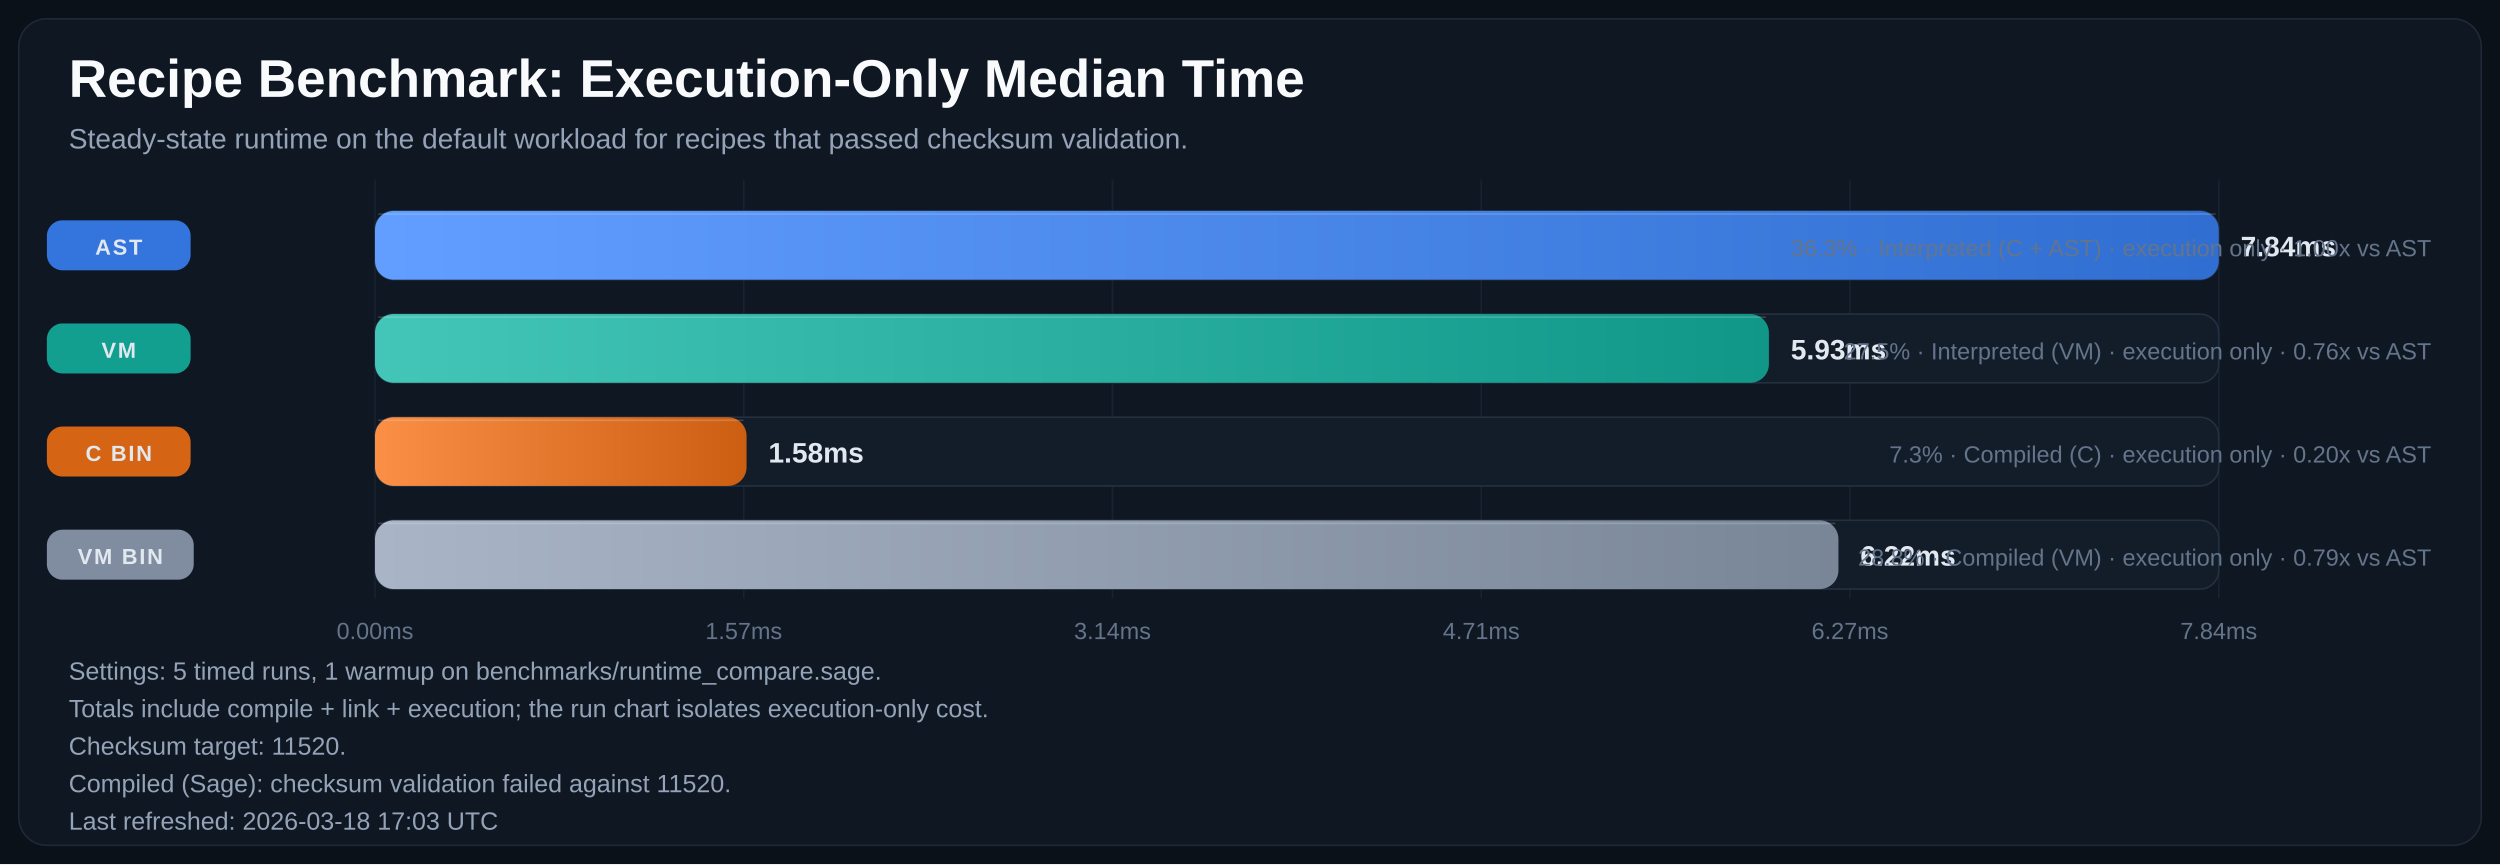
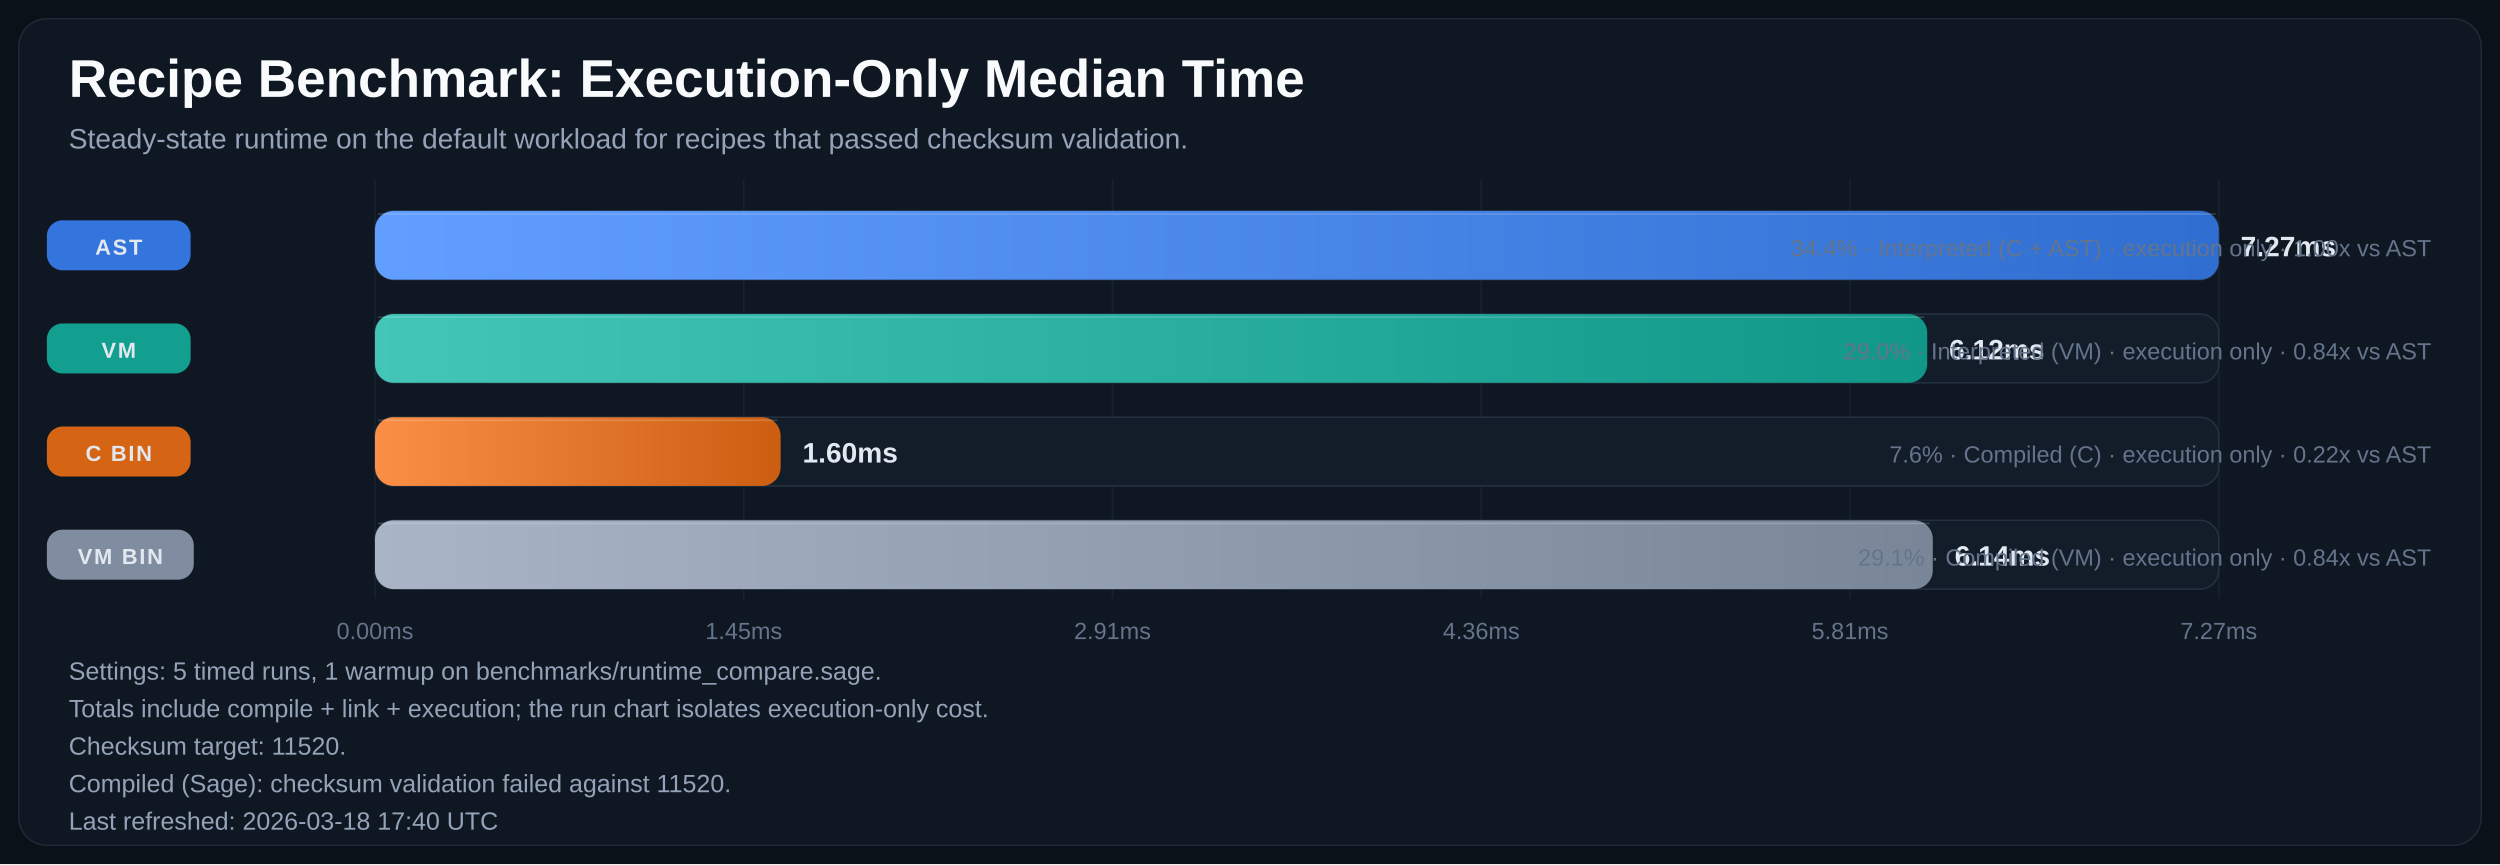
<svg xmlns="http://www.w3.org/2000/svg" width="1600" height="553" viewBox="0 0 1600 553" role="img" aria-labelledby="title desc">
  <defs>
    <linearGradient id="bar-gradient-0" x1="0%" y1="0%" x2="100%" y2="0%">
      <stop offset="0%" stop-color="#619EFF" />
      <stop offset="100%" stop-color="#306ED1" />
    </linearGradient>
    <linearGradient id="bar-gradient-1" x1="0%" y1="0%" x2="100%" y2="0%">
      <stop offset="0%" stop-color="#43C6B8" />
      <stop offset="100%" stop-color="#109788" />
    </linearGradient>
    <linearGradient id="bar-gradient-2" x1="0%" y1="0%" x2="100%" y2="0%">
      <stop offset="0%" stop-color="#FA8F45" />
      <stop offset="100%" stop-color="#CC5E12" />
    </linearGradient>
    <linearGradient id="bar-gradient-3" x1="0%" y1="0%" x2="100%" y2="0%">
      <stop offset="0%" stop-color="#A9B5C6" />
      <stop offset="100%" stop-color="#798697" />
    </linearGradient>
  </defs>
  <rect width="100%" height="100%" fill="#0B1118" />
  <rect x="12" y="12" width="1576" height="529" rx="18" fill="#0F1722" stroke="#1F2937" />
  <text x="44" y="62" fill="#F8FAFC" font-size="34" font-family="Segoe UI, Arial, sans-serif" font-weight="700">Recipe Benchmark: Execution-Only Median Time</text>
  <text x="44" y="95" fill="#94A3B8" font-size="18" font-family="Segoe UI, Arial, sans-serif">Steady-state runtime on the default workload for recipes that passed checksum validation.</text>
  <line x1="240.0" y1="115" x2="240.0" y2="383" stroke="#182231" stroke-width="1" />
  <text x="240.0" y="409" text-anchor="middle" fill="#64748B" font-size="15" font-family="Segoe UI, Arial, sans-serif">0.00ms</text>
  <line x1="476.0" y1="115" x2="476.0" y2="383" stroke="#182231" stroke-width="1" />
-   <text x="476.0" y="409" text-anchor="middle" fill="#64748B" font-size="15" font-family="Segoe UI, Arial, sans-serif">1.57ms</text>
+   <text x="476.0" y="409" text-anchor="middle" fill="#64748B" font-size="15" font-family="Segoe UI, Arial, sans-serif">1.45ms</text>
  <line x1="712.0" y1="115" x2="712.0" y2="383" stroke="#182231" stroke-width="1" />
-   <text x="712.0" y="409" text-anchor="middle" fill="#64748B" font-size="15" font-family="Segoe UI, Arial, sans-serif">3.14ms</text>
+   <text x="712.0" y="409" text-anchor="middle" fill="#64748B" font-size="15" font-family="Segoe UI, Arial, sans-serif">2.91ms</text>
  <line x1="948.0" y1="115" x2="948.0" y2="383" stroke="#182231" stroke-width="1" />
-   <text x="948.0" y="409" text-anchor="middle" fill="#64748B" font-size="15" font-family="Segoe UI, Arial, sans-serif">4.71ms</text>
+   <text x="948.0" y="409" text-anchor="middle" fill="#64748B" font-size="15" font-family="Segoe UI, Arial, sans-serif">4.36ms</text>
  <line x1="1184.0" y1="115" x2="1184.0" y2="383" stroke="#182231" stroke-width="1" />
-   <text x="1184.0" y="409" text-anchor="middle" fill="#64748B" font-size="15" font-family="Segoe UI, Arial, sans-serif">6.27ms</text>
+   <text x="1184.0" y="409" text-anchor="middle" fill="#64748B" font-size="15" font-family="Segoe UI, Arial, sans-serif">5.81ms</text>
  <line x1="1420.0" y1="115" x2="1420.0" y2="383" stroke="#182231" stroke-width="1" />
-   <text x="1420.0" y="409" text-anchor="middle" fill="#64748B" font-size="15" font-family="Segoe UI, Arial, sans-serif">7.84ms</text>
+   <text x="1420.0" y="409" text-anchor="middle" fill="#64748B" font-size="15" font-family="Segoe UI, Arial, sans-serif">7.27ms</text>
  <rect x="30" y="141.0" width="92" height="32" rx="10" fill="#3479E6" opacity="0.95" />
  <text x="76.0" y="163.0" text-anchor="middle" fill="#E2E8F0" font-size="14" font-family="Segoe UI, Arial, sans-serif" font-weight="700" letter-spacing="1.1">AST</text>
  <rect x="240" y="135" width="1180" height="44" rx="12" fill="#131D2A" stroke="#233041" />
  <rect x="240" y="135" width="1180.0" height="44" rx="12" fill="url(#bar-gradient-0)" />
  <line x1="242.0" y1="137.0" x2="1418.0" y2="137.0" stroke="#F8FAFC" stroke-opacity="0.18" />
-   <text x="1434.0" y="164.0" fill="#E2E8F0" font-size="18" font-family="Segoe UI, Arial, sans-serif" font-weight="700">7.84ms</text>
-   <text x="1556" y="164.0" text-anchor="end" fill="#64748B" font-size="15" font-family="Segoe UI, Arial, sans-serif">36.3% · Interpreted (C + AST) · execution only · 1.00x vs AST</text>
+   <text x="1434.0" y="164.0" fill="#E2E8F0" font-size="18" font-family="Segoe UI, Arial, sans-serif" font-weight="700">7.27ms</text>
+   <text x="1556" y="164.0" text-anchor="end" fill="#64748B" font-size="15" font-family="Segoe UI, Arial, sans-serif">34.4% · Interpreted (C + AST) · execution only · 1.00x vs AST</text>
  <rect x="30" y="207.0" width="92" height="32" rx="10" fill="#12A695" opacity="0.95" />
  <text x="76.0" y="229.0" text-anchor="middle" fill="#E2E8F0" font-size="14" font-family="Segoe UI, Arial, sans-serif" font-weight="700" letter-spacing="1.1">VM</text>
  <rect x="240" y="201" width="1180" height="44" rx="12" fill="#131D2A" stroke="#233041" />
-   <rect x="240" y="201" width="892.1" height="44" rx="12" fill="url(#bar-gradient-1)" />
-   <line x1="242.0" y1="203.0" x2="1130.1" y2="203.0" stroke="#F8FAFC" stroke-opacity="0.18" />
-   <text x="1146.1" y="230.0" fill="#E2E8F0" font-size="18" font-family="Segoe UI, Arial, sans-serif" font-weight="700">5.93ms</text>
-   <text x="1556" y="230.0" text-anchor="end" fill="#64748B" font-size="15" font-family="Segoe UI, Arial, sans-serif">27.5% · Interpreted (VM) · execution only · 0.76x vs AST</text>
+   <rect x="240" y="201" width="993.4" height="44" rx="12" fill="url(#bar-gradient-1)" />
+   <line x1="242.0" y1="203.0" x2="1231.4" y2="203.0" stroke="#F8FAFC" stroke-opacity="0.18" />
+   <text x="1247.4" y="230.0" fill="#E2E8F0" font-size="18" font-family="Segoe UI, Arial, sans-serif" font-weight="700">6.12ms</text>
+   <text x="1556" y="230.0" text-anchor="end" fill="#64748B" font-size="15" font-family="Segoe UI, Arial, sans-serif">29.0% · Interpreted (VM) · execution only · 0.84x vs AST</text>
  <rect x="30" y="273.0" width="92" height="32" rx="10" fill="#E06814" opacity="0.95" />
  <text x="76.0" y="295.0" text-anchor="middle" fill="#E2E8F0" font-size="14" font-family="Segoe UI, Arial, sans-serif" font-weight="700" letter-spacing="1.1">C BIN</text>
  <rect x="240" y="267" width="1180" height="44" rx="12" fill="#131D2A" stroke="#233041" />
-   <rect x="240" y="267" width="237.8" height="44" rx="12" fill="url(#bar-gradient-2)" />
-   <line x1="242.0" y1="269.0" x2="475.8" y2="269.0" stroke="#F8FAFC" stroke-opacity="0.18" />
-   <text x="491.8" y="296.0" fill="#E2E8F0" font-size="18" font-family="Segoe UI, Arial, sans-serif" font-weight="700">1.58ms</text>
-   <text x="1556" y="296.0" text-anchor="end" fill="#64748B" font-size="15" font-family="Segoe UI, Arial, sans-serif">7.3% · Compiled (C) · execution only · 0.20x vs AST</text>
+   <rect x="240" y="267" width="259.6" height="44" rx="12" fill="url(#bar-gradient-2)" />
+   <line x1="242.0" y1="269.0" x2="497.6" y2="269.0" stroke="#F8FAFC" stroke-opacity="0.18" />
+   <text x="513.6" y="296.0" fill="#E2E8F0" font-size="18" font-family="Segoe UI, Arial, sans-serif" font-weight="700">1.60ms</text>
+   <text x="1556" y="296.0" text-anchor="end" fill="#64748B" font-size="15" font-family="Segoe UI, Arial, sans-serif">7.6% · Compiled (C) · execution only · 0.22x vs AST</text>
  <rect x="30" y="339.0" width="94" height="32" rx="10" fill="#8593A6" opacity="0.95" />
  <text x="77.0" y="361.0" text-anchor="middle" fill="#E2E8F0" font-size="14" font-family="Segoe UI, Arial, sans-serif" font-weight="700" letter-spacing="1.1">VM BIN</text>
  <rect x="240" y="333" width="1180" height="44" rx="12" fill="#131D2A" stroke="#233041" />
-   <rect x="240" y="333" width="936.6" height="44" rx="12" fill="url(#bar-gradient-3)" />
-   <line x1="242.0" y1="335.0" x2="1174.6" y2="335.0" stroke="#F8FAFC" stroke-opacity="0.18" />
-   <text x="1190.6" y="362.0" fill="#E2E8F0" font-size="18" font-family="Segoe UI, Arial, sans-serif" font-weight="700">6.22ms</text>
-   <text x="1556" y="362.0" text-anchor="end" fill="#64748B" font-size="15" font-family="Segoe UI, Arial, sans-serif">28.8% · Compiled (VM) · execution only · 0.79x vs AST</text>
+   <rect x="240" y="333" width="997.0" height="44" rx="12" fill="url(#bar-gradient-3)" />
+   <line x1="242.0" y1="335.0" x2="1235.0" y2="335.0" stroke="#F8FAFC" stroke-opacity="0.18" />
+   <text x="1251.0" y="362.0" fill="#E2E8F0" font-size="18" font-family="Segoe UI, Arial, sans-serif" font-weight="700">6.14ms</text>
+   <text x="1556" y="362.0" text-anchor="end" fill="#64748B" font-size="15" font-family="Segoe UI, Arial, sans-serif">29.1% · Compiled (VM) · execution only · 0.84x vs AST</text>
  <text x="44" y="435" fill="#94A3B8" font-size="16" font-family="Segoe UI, Arial, sans-serif">Settings: 5 timed runs, 1 warmup on benchmarks/runtime_compare.sage.</text>
  <text x="44" y="459" fill="#94A3B8" font-size="16" font-family="Segoe UI, Arial, sans-serif">Totals include compile + link + execution; the run chart isolates execution-only cost.</text>
  <text x="44" y="483" fill="#94A3B8" font-size="16" font-family="Segoe UI, Arial, sans-serif">Checksum target: 11520.</text>
  <text x="44" y="507" fill="#94A3B8" font-size="16" font-family="Segoe UI, Arial, sans-serif">Compiled (Sage): checksum validation failed against 11520.</text>
-   <text x="44" y="531" fill="#94A3B8" font-size="16" font-family="Segoe UI, Arial, sans-serif">Last refreshed: 2026-03-18 17:03 UTC</text>
+   <text x="44" y="531" fill="#94A3B8" font-size="16" font-family="Segoe UI, Arial, sans-serif">Last refreshed: 2026-03-18 17:40 UTC</text>
</svg>
